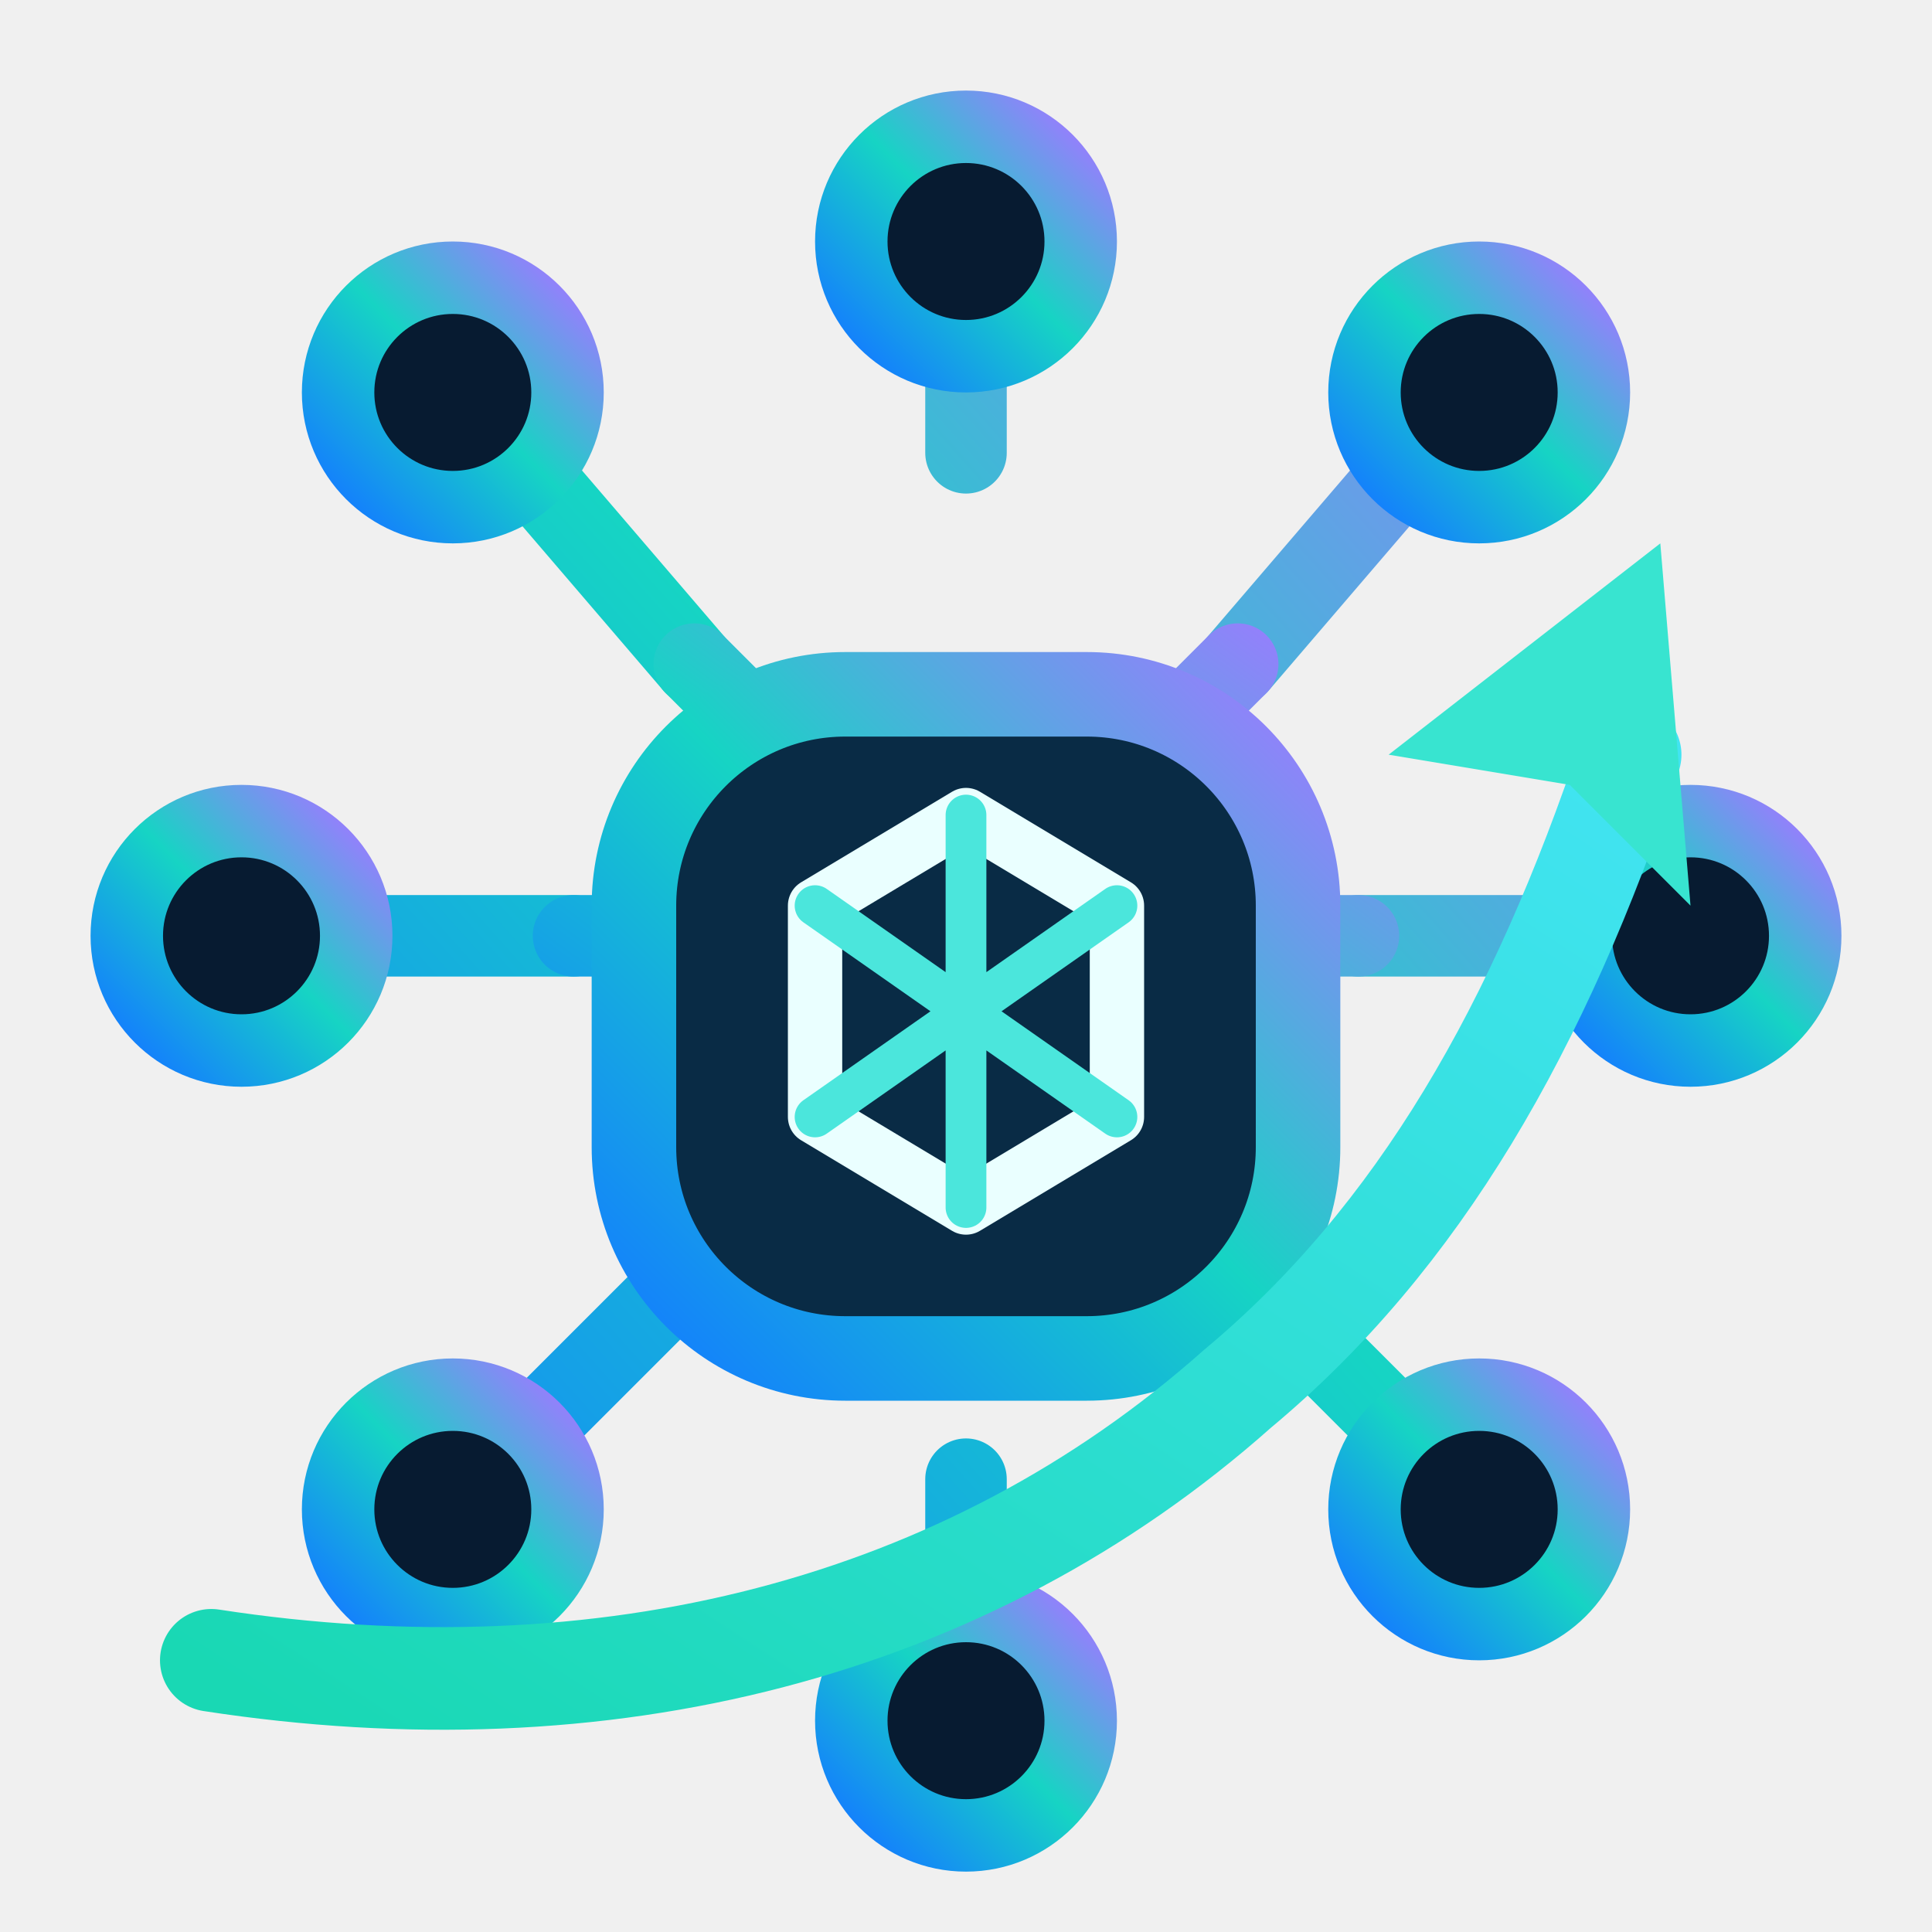
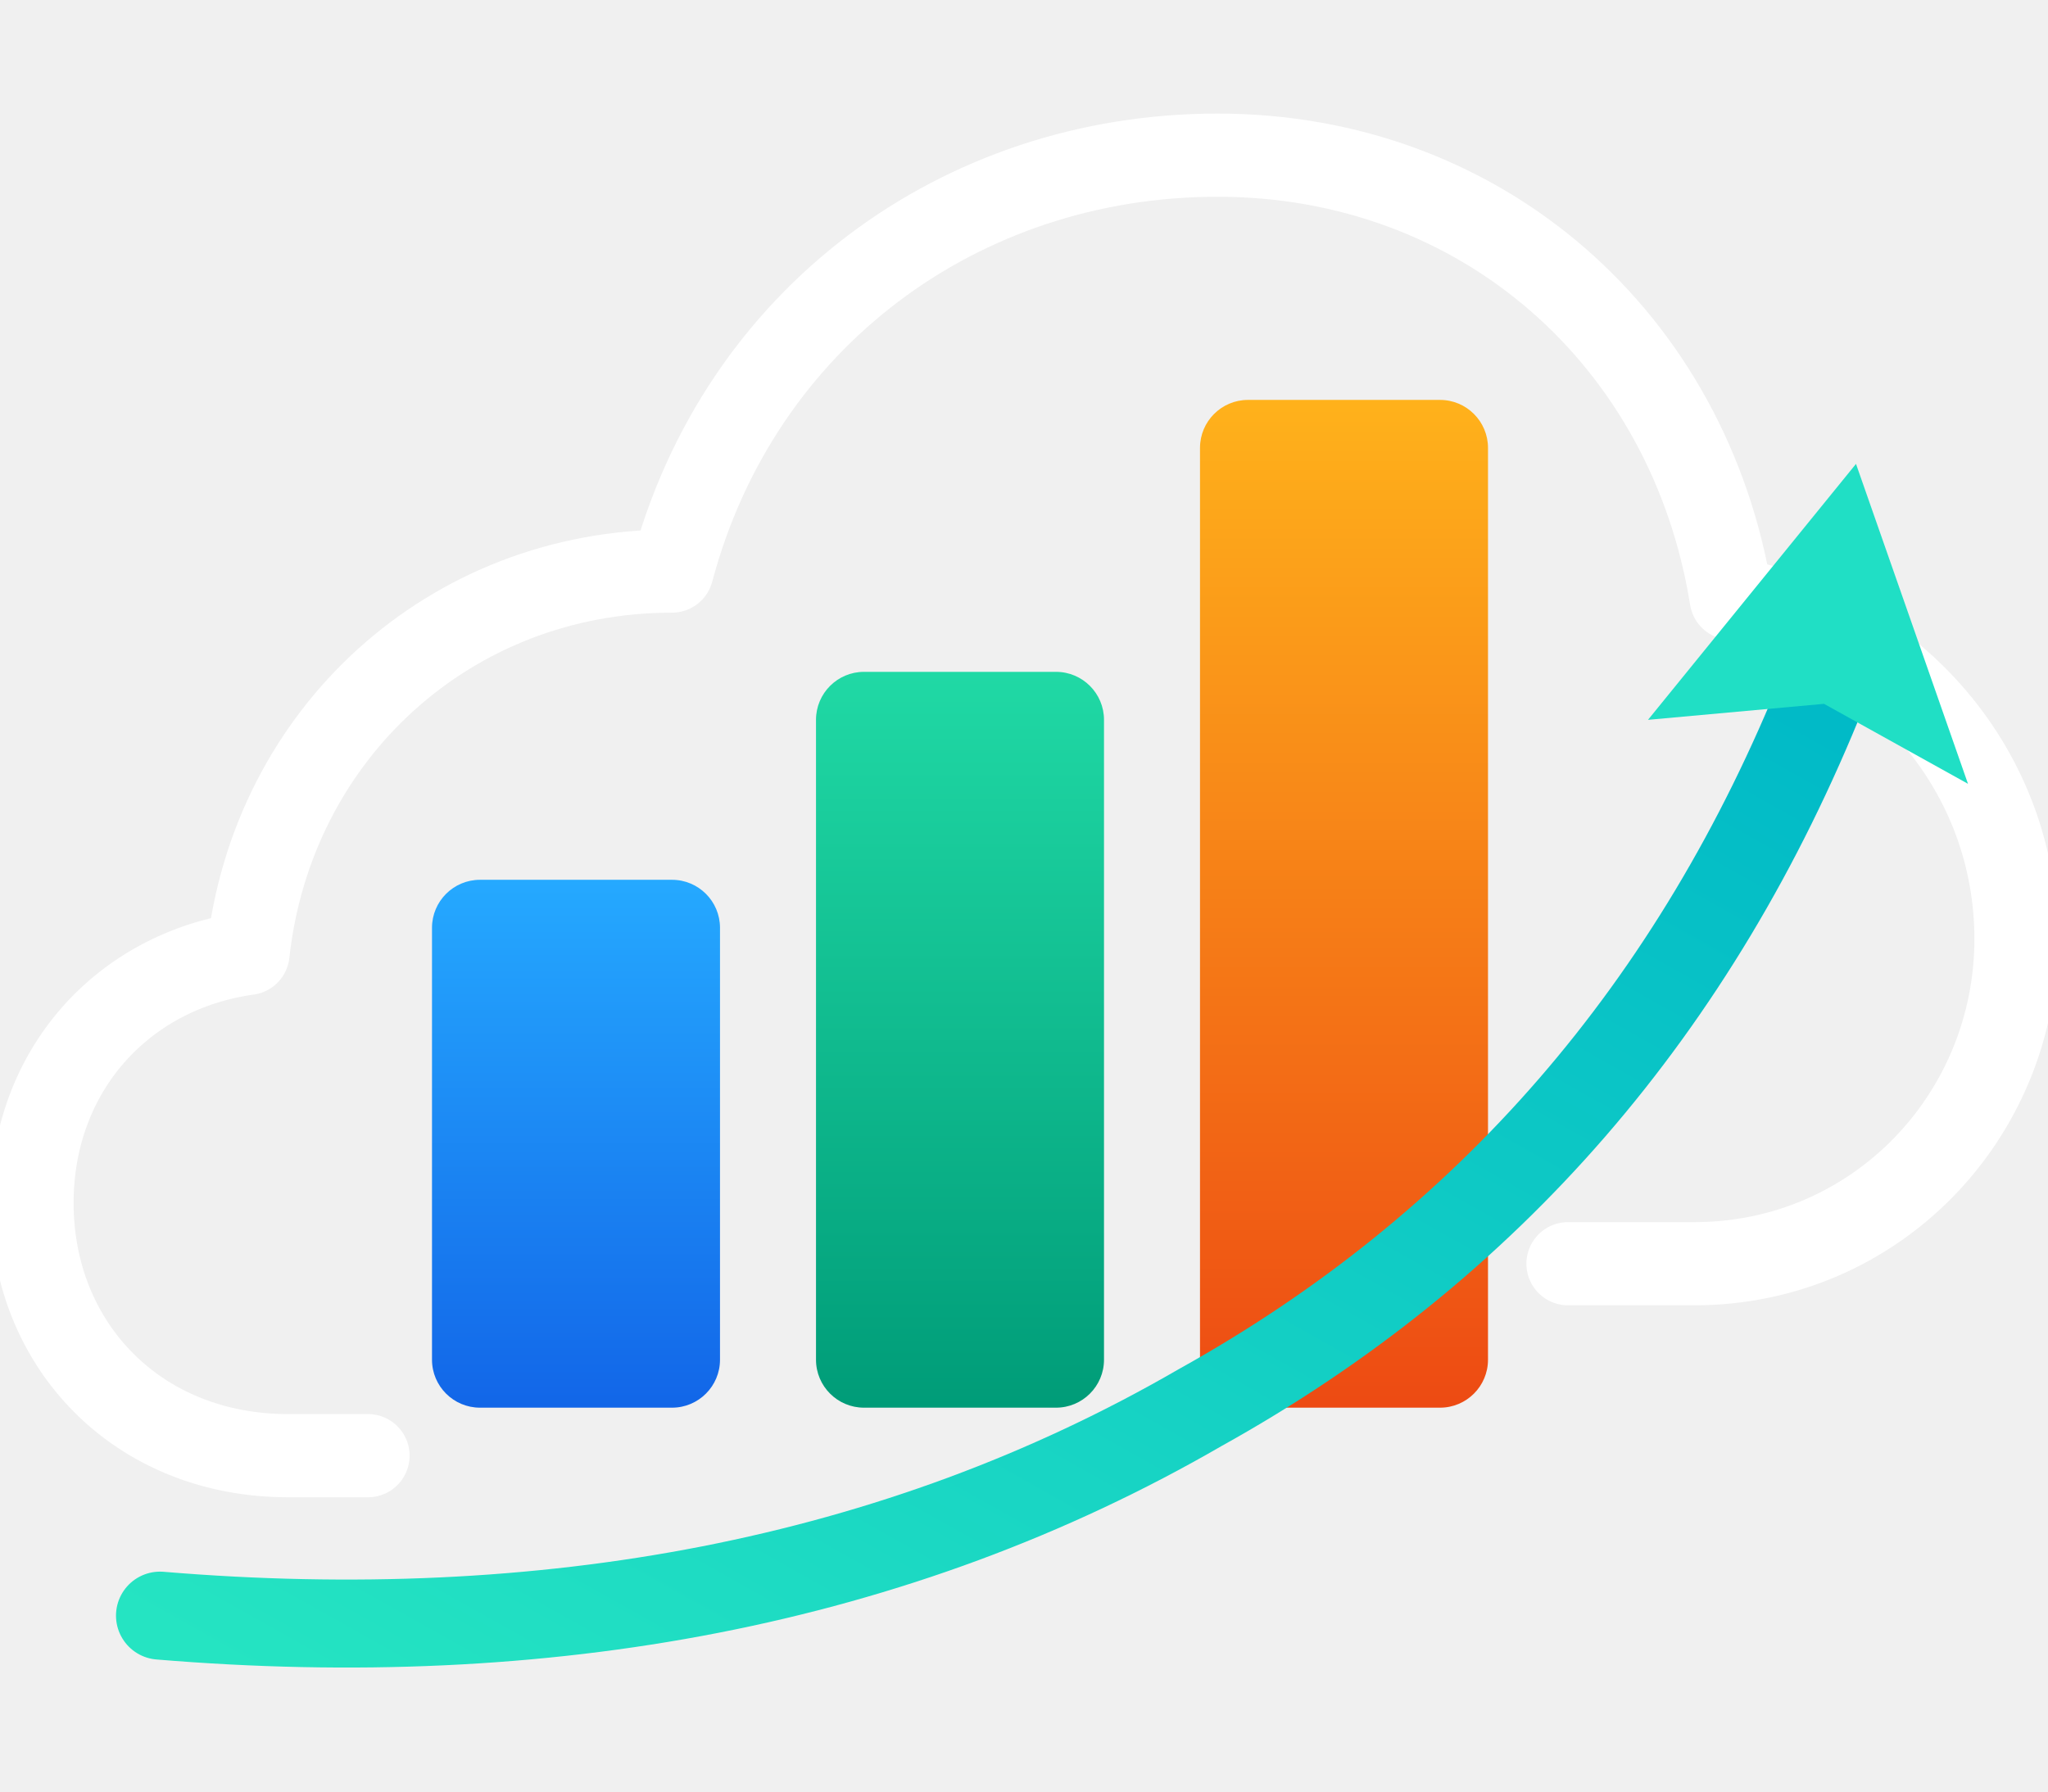
- <svg xmlns="http://www.w3.org/2000/svg" viewBox="0 0 64 64" role="img" aria-labelledby="title desc">
+ <svg xmlns="http://www.w3.org/2000/svg" viewBox="0 0 128 112" role="img" aria-labelledby="title desc">
  <defs>
-     <linearGradient id="core" x1="0" y1="1" x2="1" y2="0">
-       <stop stop-color="#147cff" />
-       <stop offset=".52" stop-color="#16d4c4" />
-       <stop offset="1" stop-color="#9b7bff" />
+     <linearGradient id="blue" x1="0" y1="1" x2="0" y2="0">
+       <stop stop-color="#1266e8" />
+       <stop offset="1" stop-color="#25a9ff" />
    </linearGradient>
-     <linearGradient id="rise" x1="0" y1="1" x2="1" y2="0">
-       <stop stop-color="#19d8b4" />
-       <stop offset="1" stop-color="#42e4f2" />
+     <linearGradient id="green" x1="0" y1="1" x2="0" y2="0">
+       <stop stop-color="#009c78" />
+       <stop offset="1" stop-color="#20d9a5" />
+     </linearGradient>
+     <linearGradient id="orange" x1="0" y1="1" x2="0" y2="0">
+       <stop stop-color="#ed4a13" />
+       <stop offset="1" stop-color="#ffb21b" />
+     </linearGradient>
+     <linearGradient id="arrow" x1="0" y1="1" x2="1" y2="0">
+       <stop stop-color="#25e4c2" />
+       <stop offset="1" stop-color="#00b9c7" />
    </linearGradient>
  </defs>
-   <g fill="none" stroke="url(#core)" stroke-width="2.7" stroke-linecap="round" stroke-linejoin="round">
-     <path d="M32 7v8M17 15l6 7M47 15l-6 7M10 31h9M45 31h9M17 48l7-7M47 48l-7-7M32 49v8" />
-     <path d="M23 22 28 27M41 22 36 27M19 31l8 0M37 31h8M24 41l5-5M40 41l-5-5" />
-   </g>
-   <g fill="#071b31" stroke="url(#core)" stroke-width="2.4">
-     <circle cx="32" cy="8" r="3.8" />
-     <circle cx="15" cy="13" r="3.8" />
-     <circle cx="49" cy="13" r="3.8" />
-     <circle cx="8" cy="31" r="3.8" />
-     <circle cx="56" cy="31" r="3.8" />
-     <circle cx="15" cy="50" r="3.8" />
-     <circle cx="49" cy="50" r="3.8" />
-     <circle cx="32" cy="57" r="3.8" />
-   </g>
-   <rect x="21" y="23" width="22" height="22" rx="7" fill="#092b45" stroke="url(#core)" stroke-width="2.8" />
-   <path d="M27 37v-7l5-3 5 3v7l-5 3-5-3Z" fill="none" stroke="#eaffff" stroke-width="1.8" stroke-linejoin="round" />
-   <path d="M32 27v13M27 30l10 7M37 30l-10 7" stroke="#4be6dc" stroke-width="1.35" stroke-linecap="round" />
-   <path d="M7 55c13 2 25-1 34-9 6-5 10-12 13-21" fill="none" stroke="url(#rise)" stroke-width="3.4" stroke-linecap="round" />
-   <path d="m46 25 9-7 1 12-4-4-6-1Z" fill="#38e4d0" />
+   <path d="M23 91H18C8.6 91 2 84.1 2 75.2c0-8.2 5.6-14.5 13.5-15.6C17 45.9 28.1 35.7 42 35.7c4.2-15.8 18-26 34.1-26 16.5 0 29.5 11.5 32.1 27.7 10.4 2.2 17.8 10.9 17.8 21.3 0 11.1-8.8 20.3-20.1 20.3H98" fill="none" stroke="#fff" stroke-width="5.2" stroke-linecap="round" stroke-linejoin="round" />
+   <rect x="27" y="55" width="18" height="33" rx="3" fill="url(#blue)" />
+   <rect x="51" y="42" width="18" height="46" rx="3" fill="url(#green)" />
+   <rect x="75" y="25" width="18" height="63" rx="3" fill="url(#orange)" />
+   <path d="M10 101C34 103 56 99 75 88c18-10 31-25 39-45" fill="none" stroke="url(#arrow)" stroke-width="5.5" stroke-linecap="round" />
+   <path d="m103 45 13-16 7 20-9-5-11 1Z" fill="#20dfc5" />
</svg>
